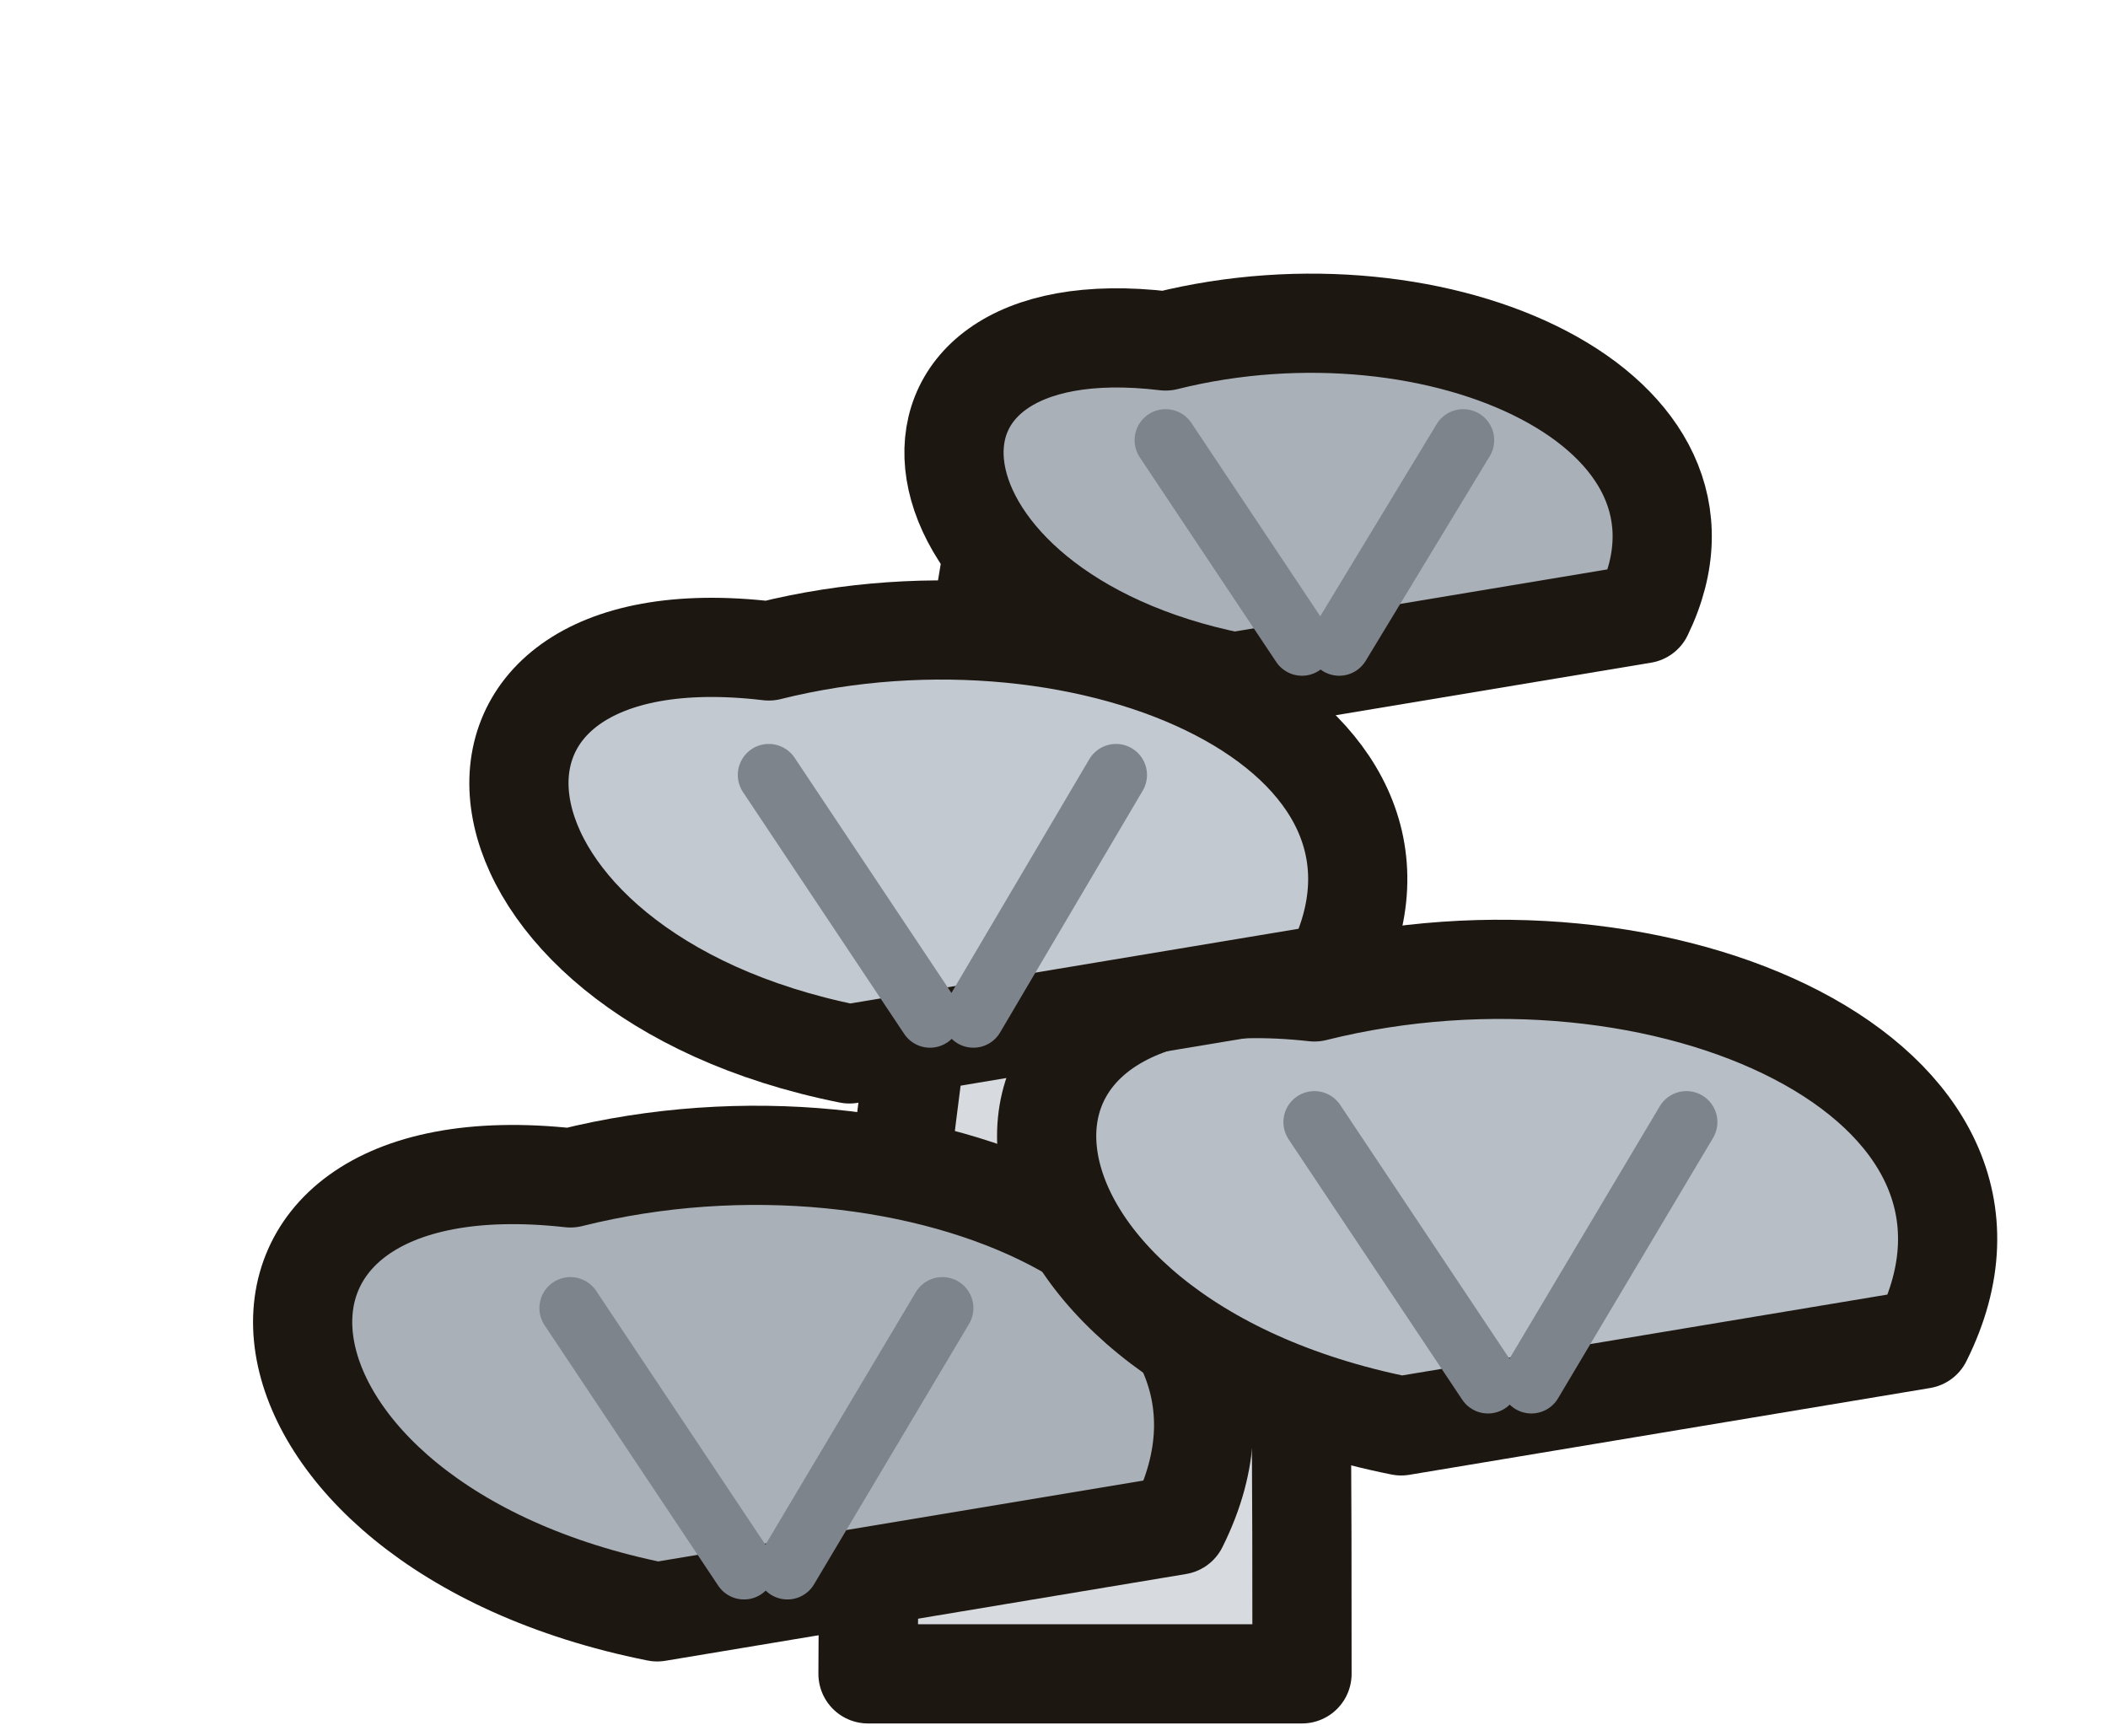
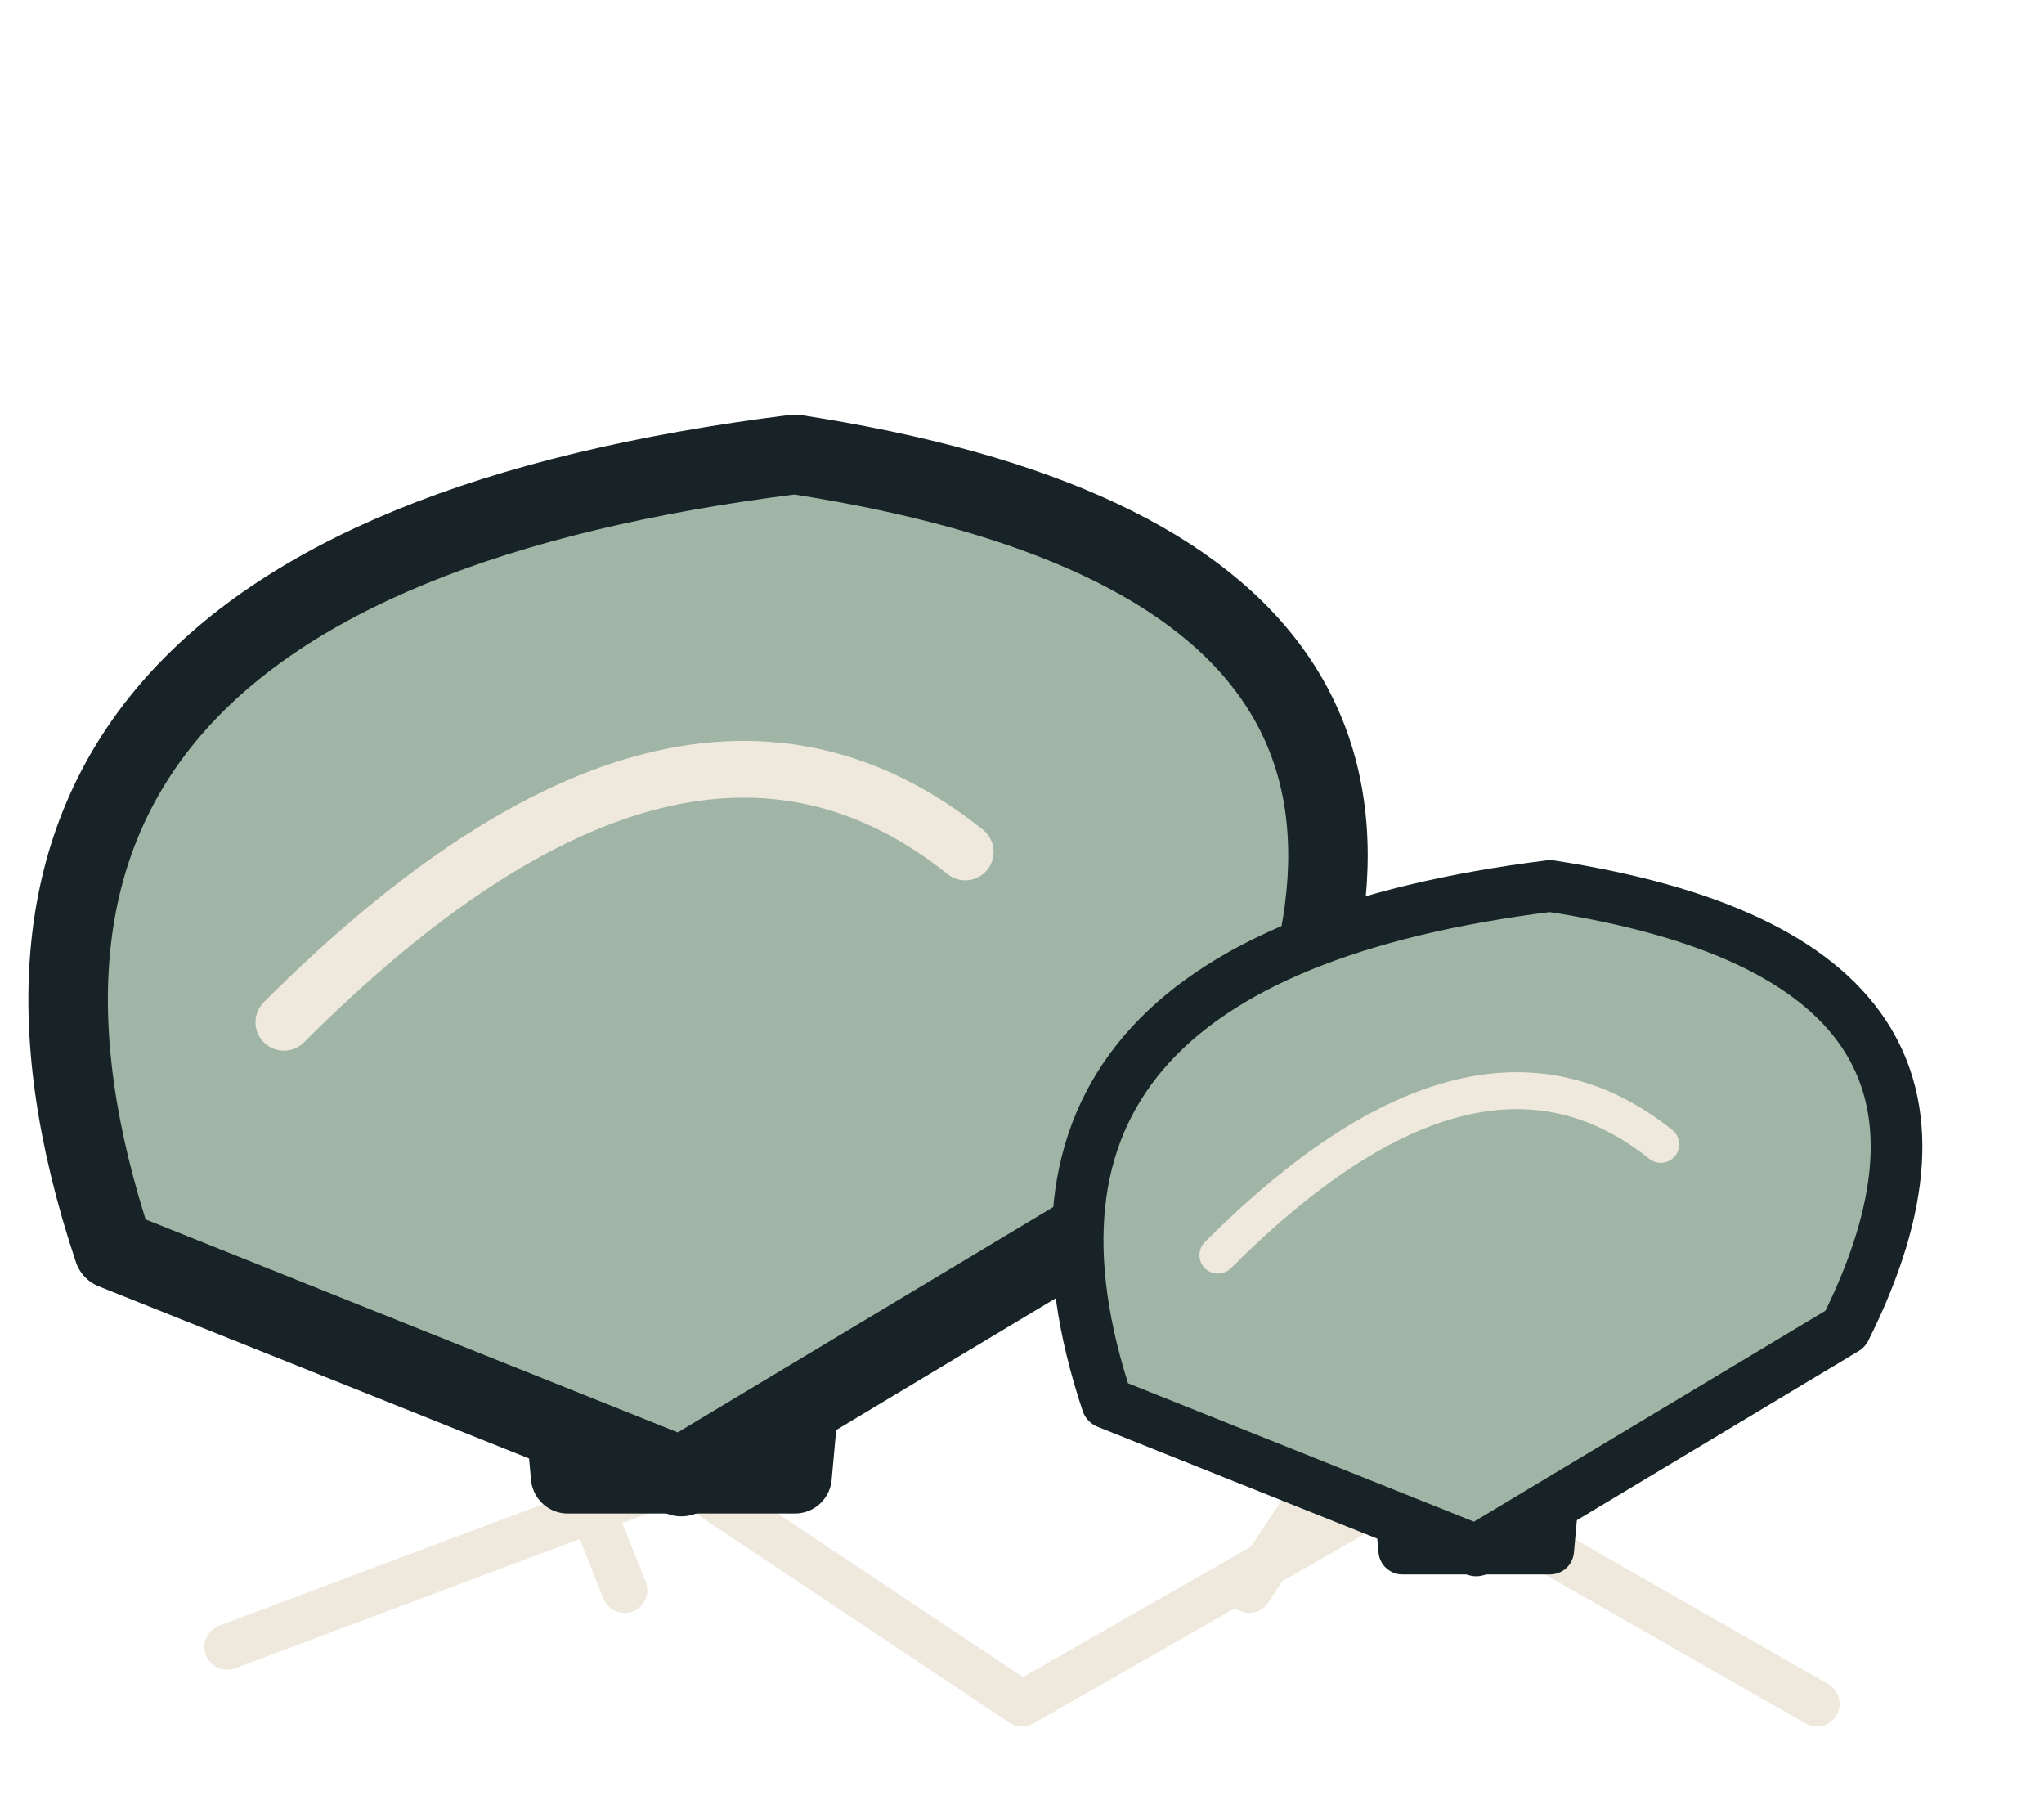
- <svg xmlns="http://www.w3.org/2000/svg" width="34" height="28" viewBox="0 0 34 28">
-   <path d="M14 27c0-6 1-12 2-18h4c1 6 1 12 1 18z" fill="#d7dade" stroke="#1d1712" stroke-linejoin="round" stroke-linecap="round" stroke-width="1.6" />
-   <path d="M10.6 26C3.6 24.6 2.9 18.3 9.2 19C14.8 17.6 21.1 20.4 19 24.6z" fill="#a9b0b8" stroke="#1d1712" stroke-linejoin="round" stroke-linecap="round" stroke-width="1.6" />
-   <path d="M12 25.3l-2.8 -4.2M12.7 25.3l2.5 -4.2" stroke="#7d848c" stroke-width="1" stroke-linecap="round" />
-   <path d="M22.6 23C15.6 21.6 14.9 15.3 21.2 16C26.8 14.6 33.1 17.4 31 21.6z" fill="#b7bec6" stroke="#1d1712" stroke-linejoin="round" stroke-linecap="round" stroke-width="1.6" />
-   <path d="M24 22.3l-2.8 -4.2M24.7 22.3l2.5 -4.2" stroke="#7d848c" stroke-width="1" stroke-linecap="round" />
-   <path d="M13.7 17C7.2 15.7 6.5 9.8 12.4 10.5C17.6 9.2 23.5 11.8 21.5 15.7z" fill="#c3c9d0" stroke="#1d1712" stroke-linejoin="round" stroke-linecap="round" stroke-width="1.6" />
-   <path d="M15 16.4l-2.6 -3.9M15.7 16.4l2.3 -3.9" stroke="#7d848c" stroke-width="1" stroke-linecap="round" />
-   <path d="M19.9 11C14.4 9.9 13.8 4.9 18.8 5.5C23.2 4.4 28.1 6.6 26.5 9.9z" fill="#a9b0b8" stroke="#1d1712" stroke-linejoin="round" stroke-linecap="round" stroke-width="1.6" />
-   <path d="M21 10.4l-2.2 -3.3M21.6 10.4l2 -3.3" stroke="#7d848c" stroke-width="1" stroke-linecap="round" />
+ <svg xmlns="http://www.w3.org/2000/svg" width="36" height="32" viewBox="0 0 36 32">
+   <g stroke-linejoin="round" stroke-linecap="round">
+     <path d="M4 29L12 26L18 30L25 26L32 30M11 28L9 23M22 28L26 22" fill="none" stroke="#eee9dc" stroke-width="0.8" />
+     <g transform="translate(12 24) scale(1)">
+       <path d="M-2 2L-3-9H3L2 2Z" fill="#c3c9b4" stroke="#172326" stroke-width="1.3" />
+       <path d="M-10-2Q-14-14 2-16Q15-14 10-4L0 2Z" fill="#a0b5a6" stroke="#172326" stroke-width="1.4" />
+       <path d="M-7-6Q0-13 5-9" fill="none" stroke="#eee9dc" stroke-width="1" />
+     </g>
+     <g transform="translate(26 26) scale(0.65)">
+       <path d="M-2 2L-3-9H3L2 2Z" fill="#c3c9b4" stroke="#172326" stroke-width="1.3" />
+       <path d="M-10-2Q-14-14 2-16Q15-14 10-4L0 2Z" fill="#a0b5a6" stroke="#172326" stroke-width="1.4" />
+       <path d="M-7-6Q0-13 5-9" fill="none" stroke="#eee9dc" stroke-width="1" />
+     </g>
+   </g>
</svg>
